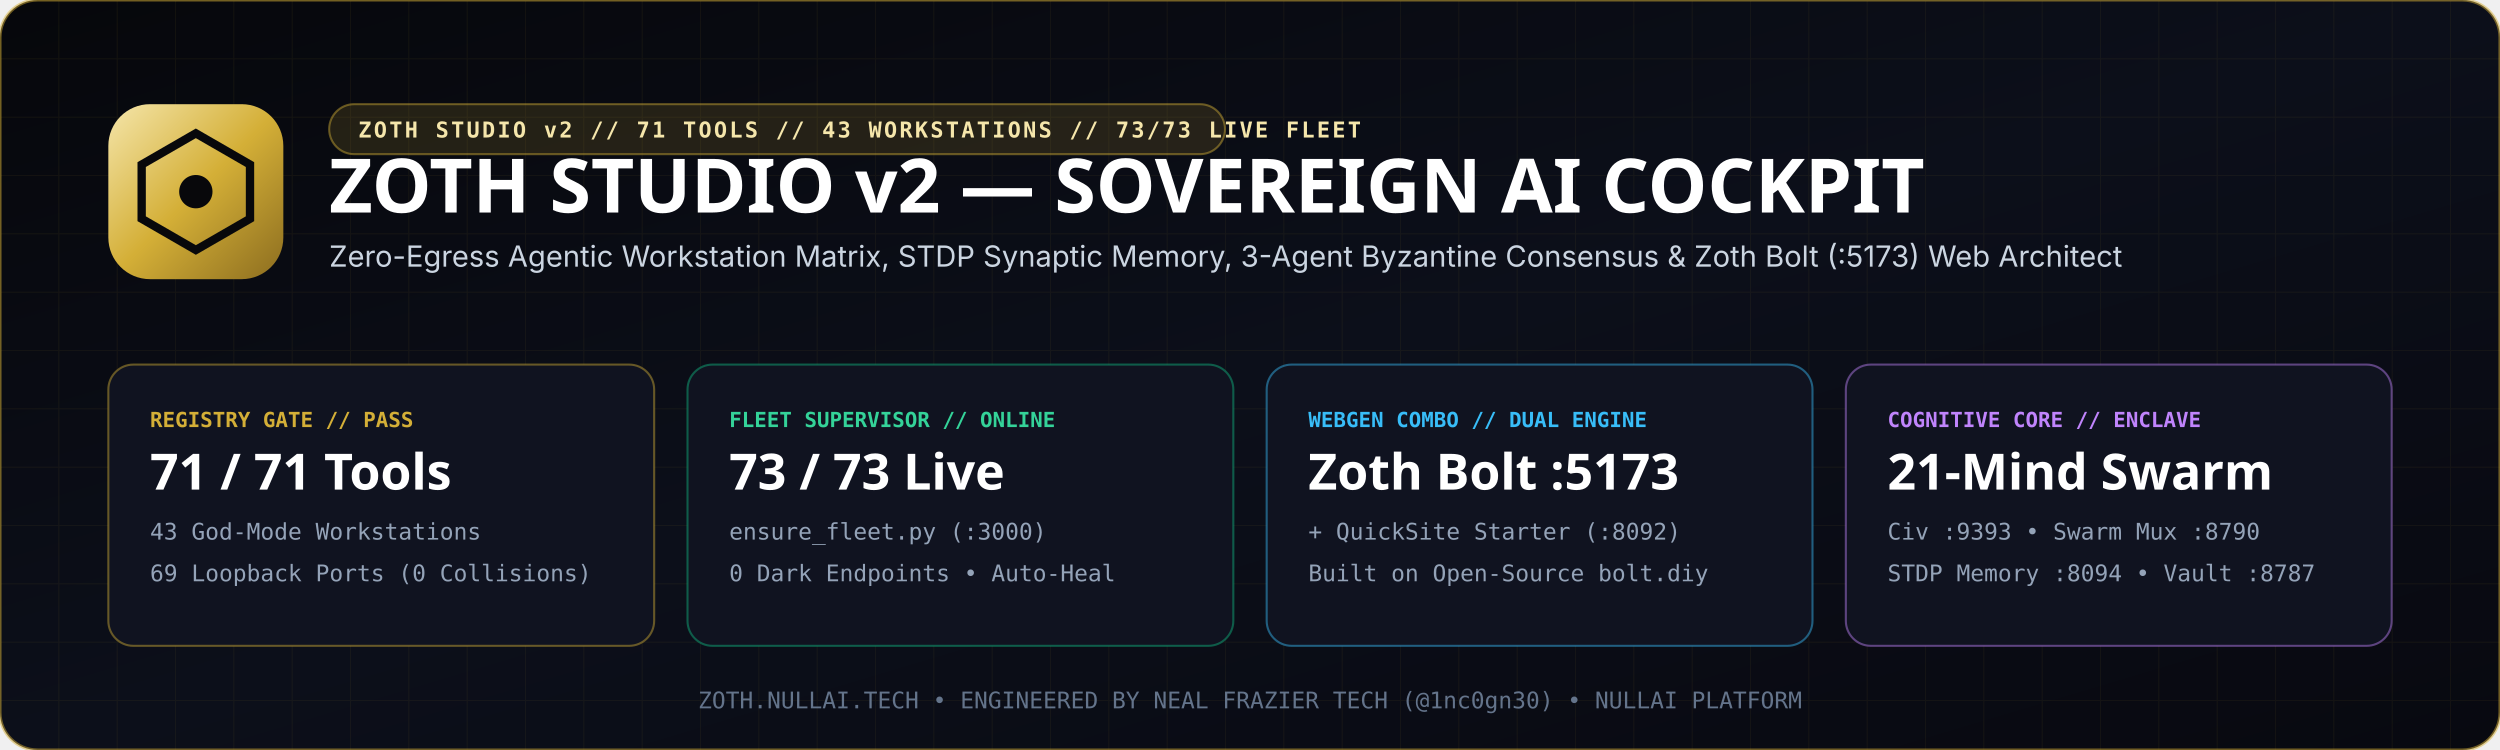
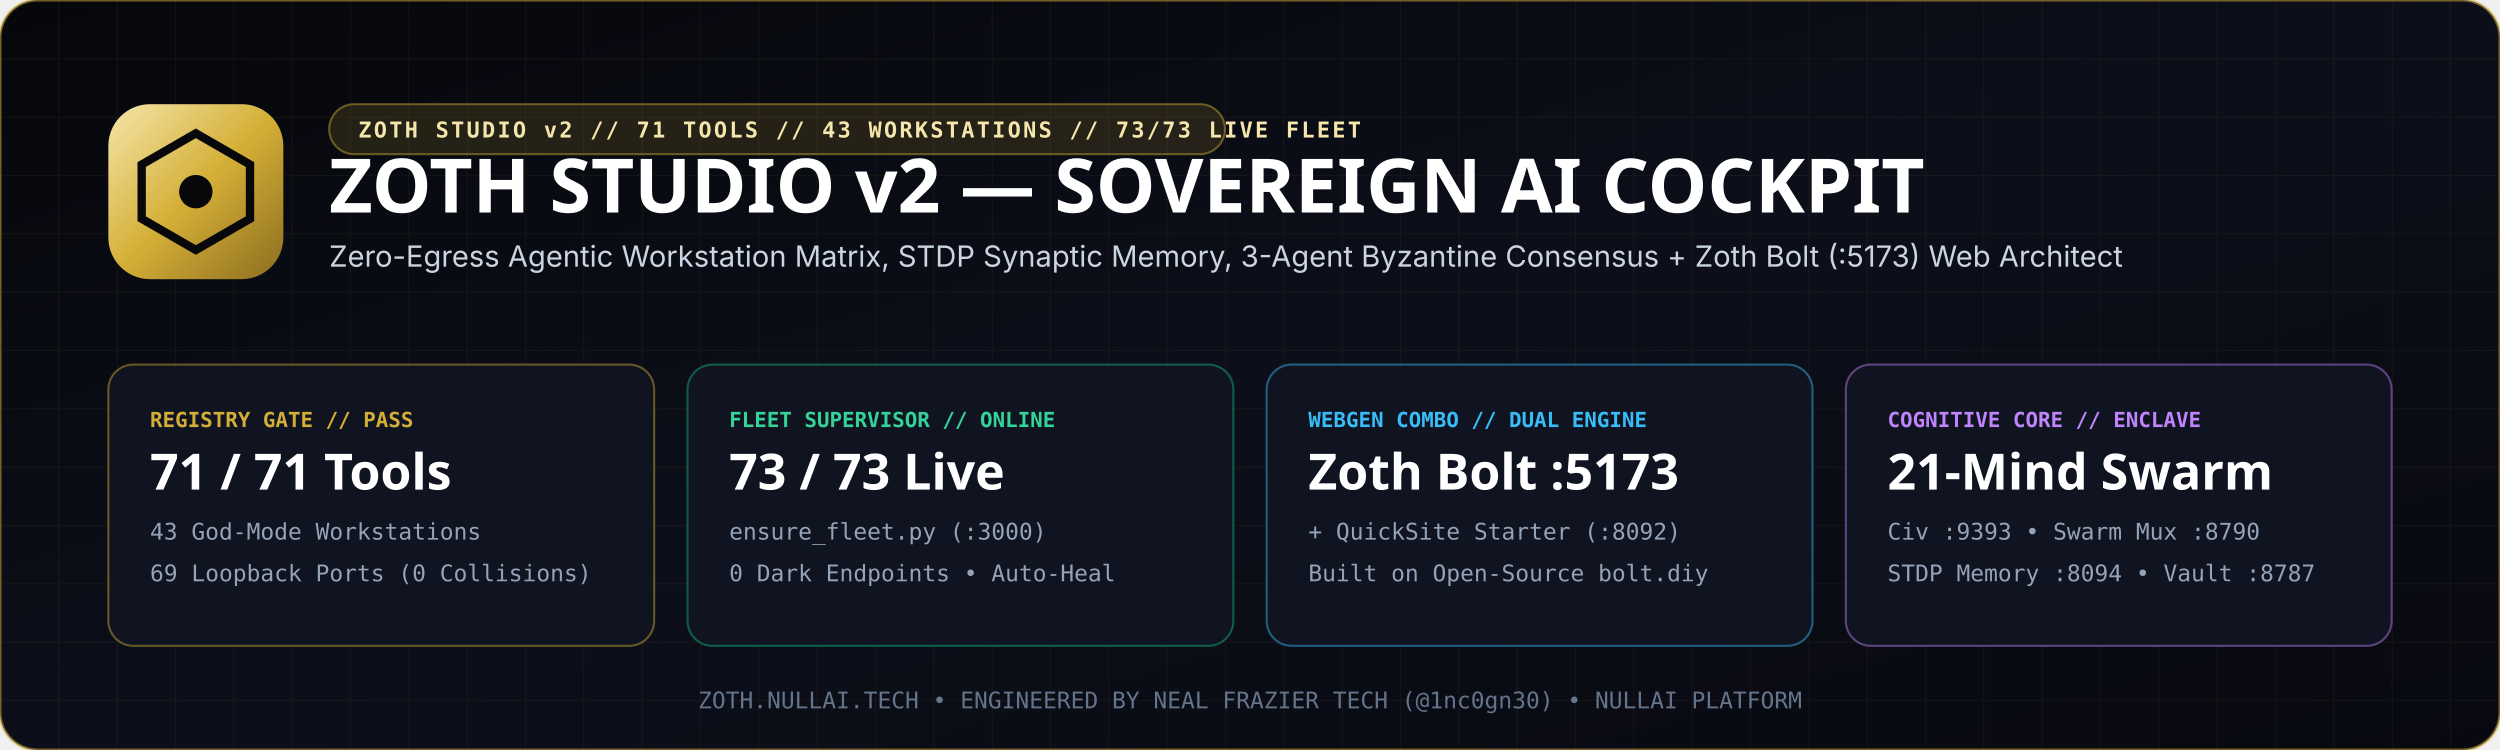
<svg xmlns="http://www.w3.org/2000/svg" viewBox="0 0 1200 360" width="100%" height="100%">
  <defs>
    <linearGradient id="stBg" x1="0%" y1="0%" x2="100%" y2="100%">
      <stop offset="0%" stop-color="#06070B" />
      <stop offset="50%" stop-color="#0C0F1A" />
      <stop offset="100%" stop-color="#080910" />
    </linearGradient>
    <linearGradient id="stGold" x1="0%" y1="0%" x2="100%" y2="100%">
      <stop offset="0%" stop-color="#F5E6AB" />
      <stop offset="50%" stop-color="#D4AF37" />
      <stop offset="100%" stop-color="#8C6D1F" />
    </linearGradient>
    <pattern id="stGrid" width="28" height="28" patternUnits="userSpaceOnUse">
      <path d="M 28 0 L 0 0 0 28" fill="none" stroke="rgba(212,175,55,0.06)" stroke-width="1" />
    </pattern>
  </defs>
  <rect width="1200" height="360" rx="18" fill="url(#stBg)" stroke="#D4AF37" stroke-opacity="0.5" stroke-width="1.5" />
  <rect width="1200" height="360" rx="18" fill="url(#stGrid)" />
  <g transform="translate(52, 50)">
    <rect width="84" height="84" rx="20" fill="url(#stGold)" />
    <polygon points="42,14 68,29 68,55 42,70 16,55 16,29" fill="none" stroke="#08080B" stroke-width="4" />
    <circle cx="42" cy="42" r="8" fill="#08080B" />
  </g>
  <g transform="translate(158, 62)">
    <rect x="0" y="-12" width="430" height="24" rx="12" fill="rgba(212,175,55,0.14)" stroke="#D4AF37" stroke-opacity="0.45" />
    <text x="14" y="4" fill="#F5E6AB" font-family="JetBrains Mono, monospace" font-size="10.5" font-weight="700" letter-spacing="1.1">ZOTH STUDIO v2 // 71 TOOLS // 43 WORKSTATIONS // 73/73 LIVE FLEET</text>
    <text x="0" y="40" fill="#FFFFFF" font-family="Syne, Space Grotesk, sans-serif" font-size="36" font-weight="800">ZOTH STUDIO v2 — SOVEREIGN AI COCKPIT</text>
-     <text x="0" y="66" fill="#CBD5E1" font-family="Inter, sans-serif" font-size="14">Zero-Egress Agentic Workstation Matrix, STDP Synaptic Memory, 3-Agent Byzantine Consensus &amp; Zoth Bolt (:5173) Web Architect</text>
+     <text x="0" y="66" fill="#CBD5E1" font-family="Inter, sans-serif" font-size="14">Zero-Egress Agentic Workstation Matrix, STDP Synaptic Memory, 3-Agent Byzantine Consensus + Zoth Bolt (:5173) Web Architect</text>
  </g>
  <g transform="translate(52, 175)">
    <rect x="0" y="0" width="262" height="135" rx="12" fill="#101320" stroke="#D4AF37" stroke-opacity="0.45" />
    <text x="20" y="30" fill="#D4AF37" font-family="JetBrains Mono, monospace" font-size="10" font-weight="700">REGISTRY GATE // PASS</text>
    <text x="20" y="60" fill="#FFFFFF" font-family="Space Grotesk, sans-serif" font-size="24" font-weight="800">71 / 71 Tools</text>
    <text x="20" y="84" fill="#94A3B8" font-family="JetBrains Mono, monospace" font-size="11">43 God-Mode Workstations</text>
    <text x="20" y="104" fill="#94A3B8" font-family="JetBrains Mono, monospace" font-size="11">69 Loopback Ports (0 Collisions)</text>
    <rect x="278" y="0" width="262" height="135" rx="12" fill="#101320" stroke="#10B981" stroke-opacity="0.45" />
    <text x="298" y="30" fill="#34D399" font-family="JetBrains Mono, monospace" font-size="10" font-weight="700">FLEET SUPERVISOR // ONLINE</text>
    <text x="298" y="60" fill="#FFFFFF" font-family="Space Grotesk, sans-serif" font-size="24" font-weight="800">73 / 73 Live</text>
    <text x="298" y="84" fill="#94A3B8" font-family="JetBrains Mono, monospace" font-size="11">ensure_fleet.py (:3000)</text>
    <text x="298" y="104" fill="#94A3B8" font-family="JetBrains Mono, monospace" font-size="11">0 Dark Endpoints • Auto-Heal</text>
    <rect x="556" y="0" width="262" height="135" rx="12" fill="#101320" stroke="#38BDF8" stroke-opacity="0.45" />
    <text x="576" y="30" fill="#38BDF8" font-family="JetBrains Mono, monospace" font-size="10" font-weight="700">WEBGEN COMBO // DUAL ENGINE</text>
    <text x="576" y="60" fill="#FFFFFF" font-family="Space Grotesk, sans-serif" font-size="24" font-weight="800">Zoth Bolt :5173</text>
    <text x="576" y="84" fill="#94A3B8" font-family="JetBrains Mono, monospace" font-size="11">+ QuickSite Starter (:8092)</text>
    <text x="576" y="104" fill="#94A3B8" font-family="JetBrains Mono, monospace" font-size="11">Built on Open-Source bolt.diy</text>
    <rect x="834" y="0" width="262" height="135" rx="12" fill="#101320" stroke="#C084FC" stroke-opacity="0.45" />
    <text x="854" y="30" fill="#C084FC" font-family="JetBrains Mono, monospace" font-size="10" font-weight="700">COGNITIVE CORE // ENCLAVE</text>
    <text x="854" y="60" fill="#FFFFFF" font-family="Space Grotesk, sans-serif" font-size="24" font-weight="800">21-Mind Swarm</text>
    <text x="854" y="84" fill="#94A3B8" font-family="JetBrains Mono, monospace" font-size="11">Civ :9393 • Swarm Mux :8790</text>
    <text x="854" y="104" fill="#94A3B8" font-family="JetBrains Mono, monospace" font-size="11">STDP Memory :8094 • Vault :8787</text>
  </g>
  <text x="600" y="340" text-anchor="middle" fill="#64748B" font-family="JetBrains Mono, monospace" font-size="11">
    ZOTH.NULLAI.TECH  •  ENGINEERED BY NEAL FRAZIER TECH (@1nc0gn30)  •  NULLAI PLATFORM
  </text>
</svg>
